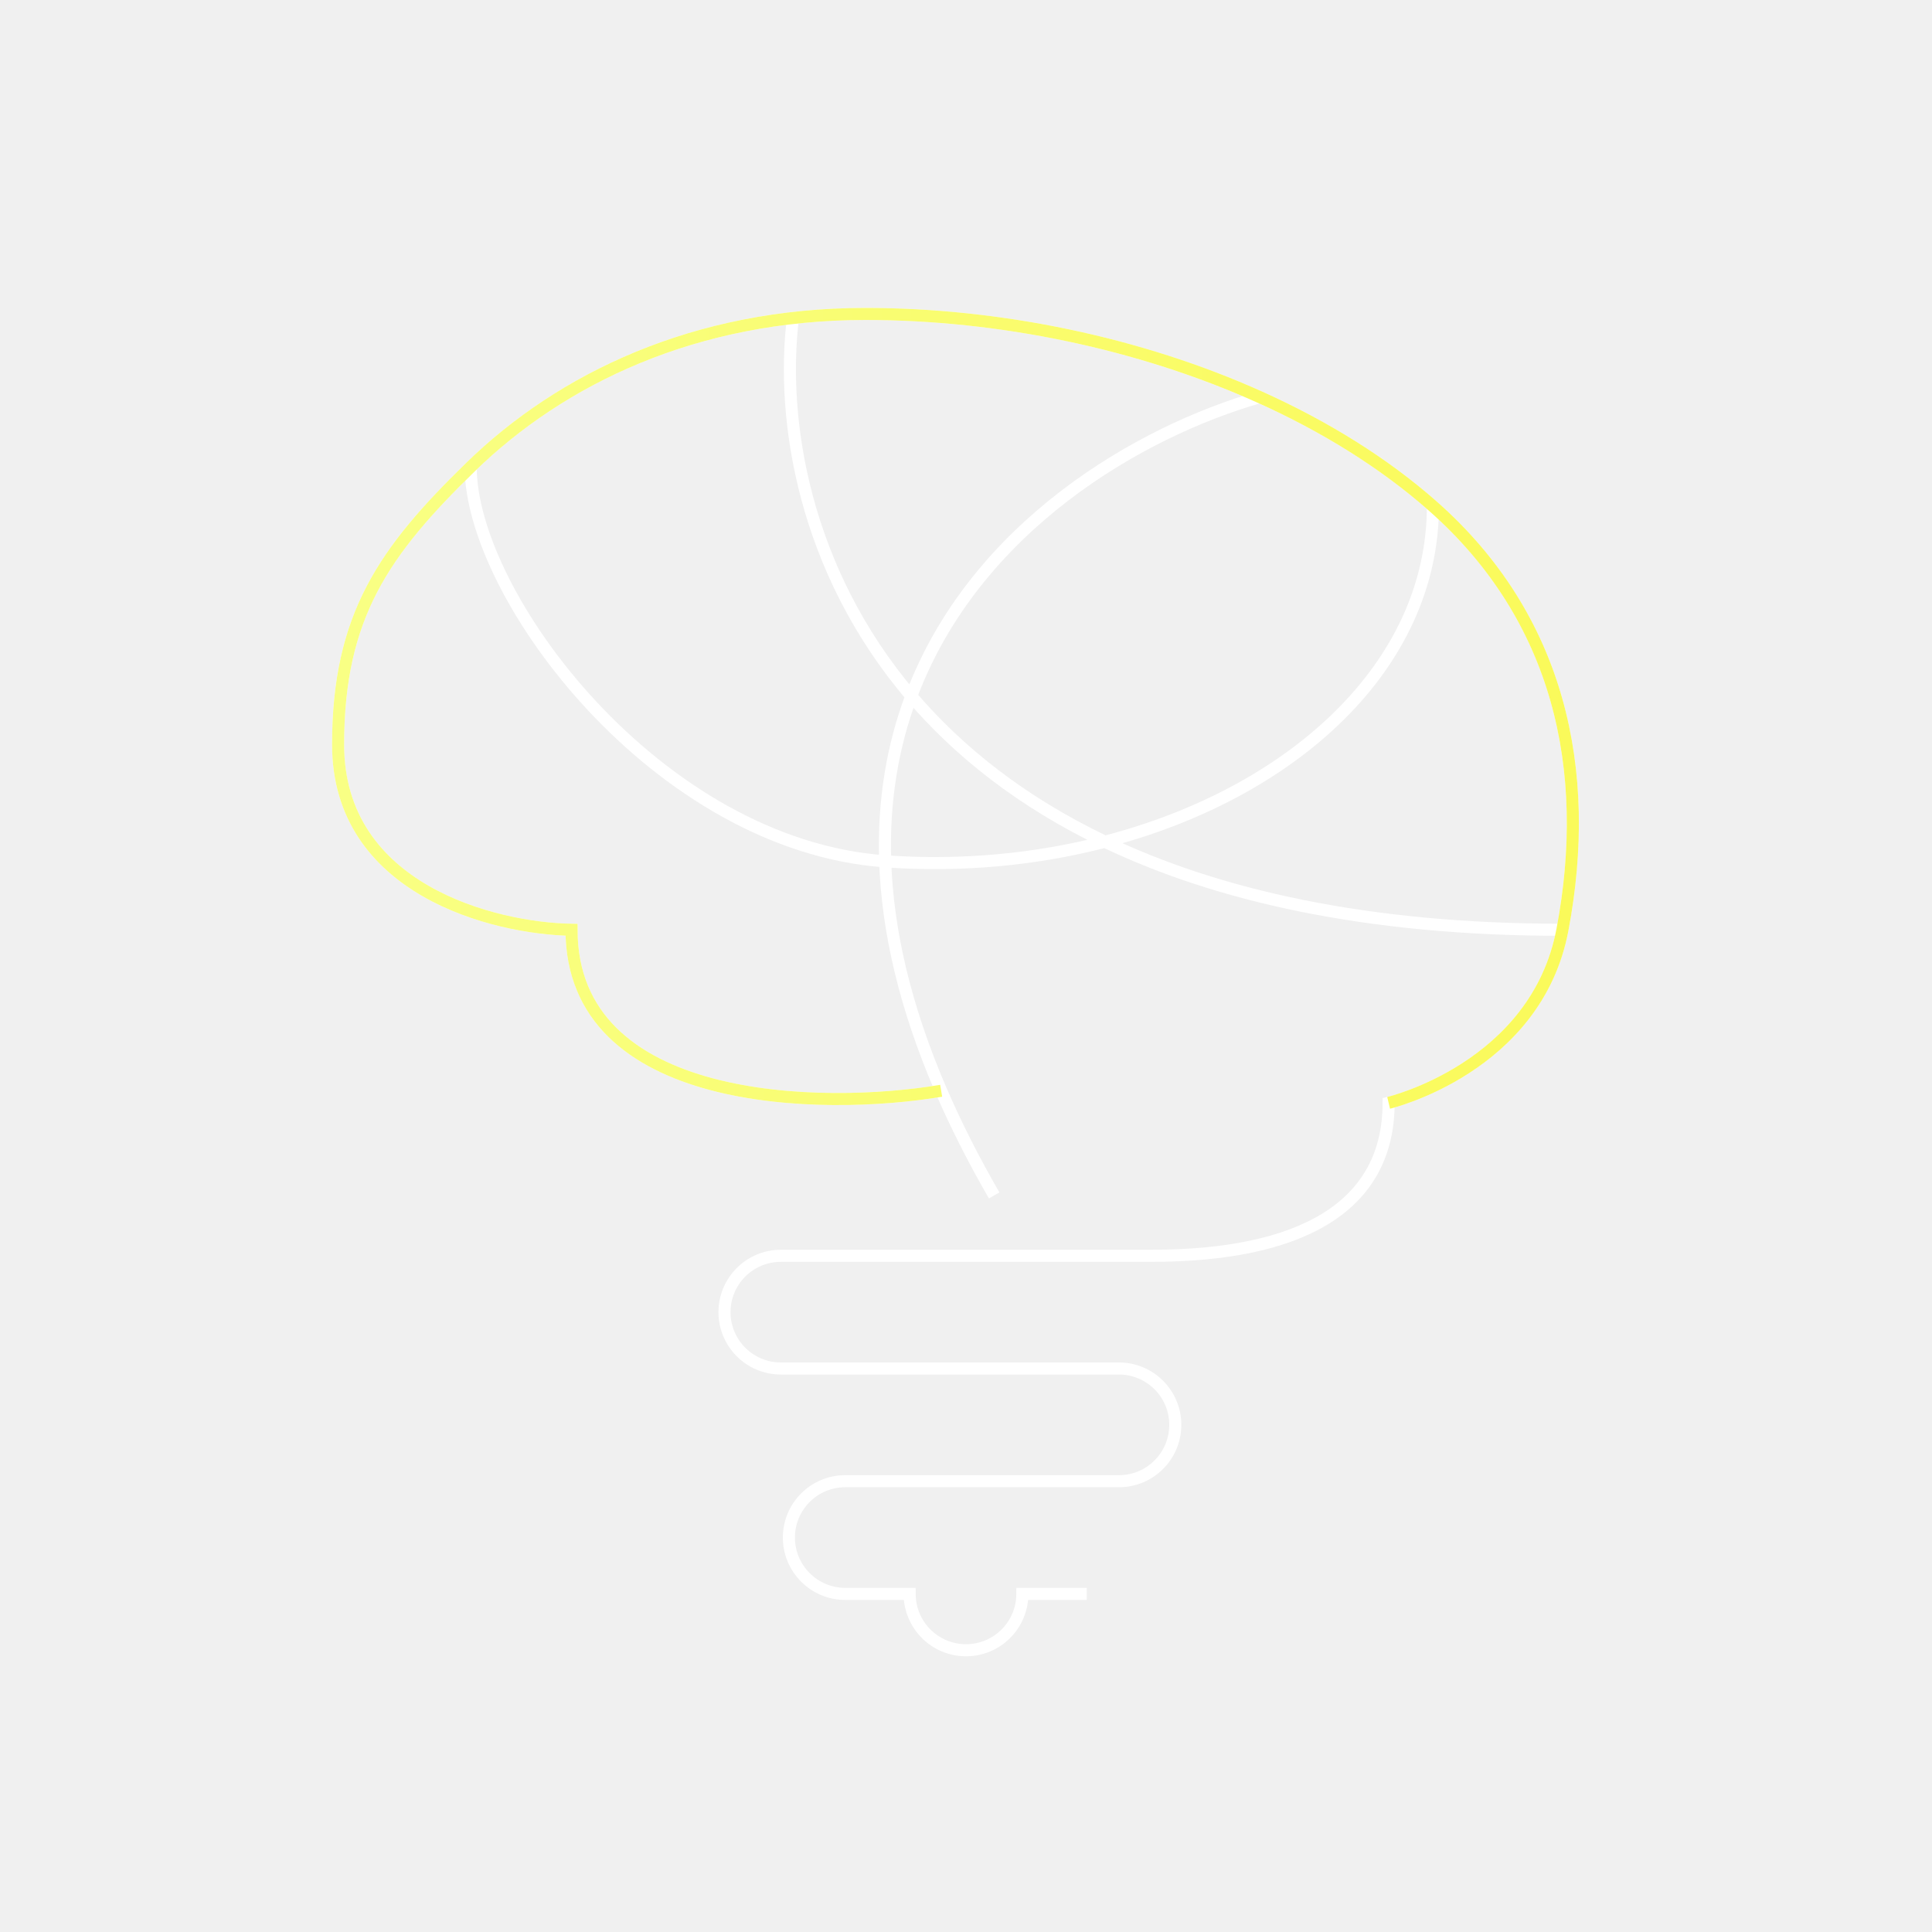
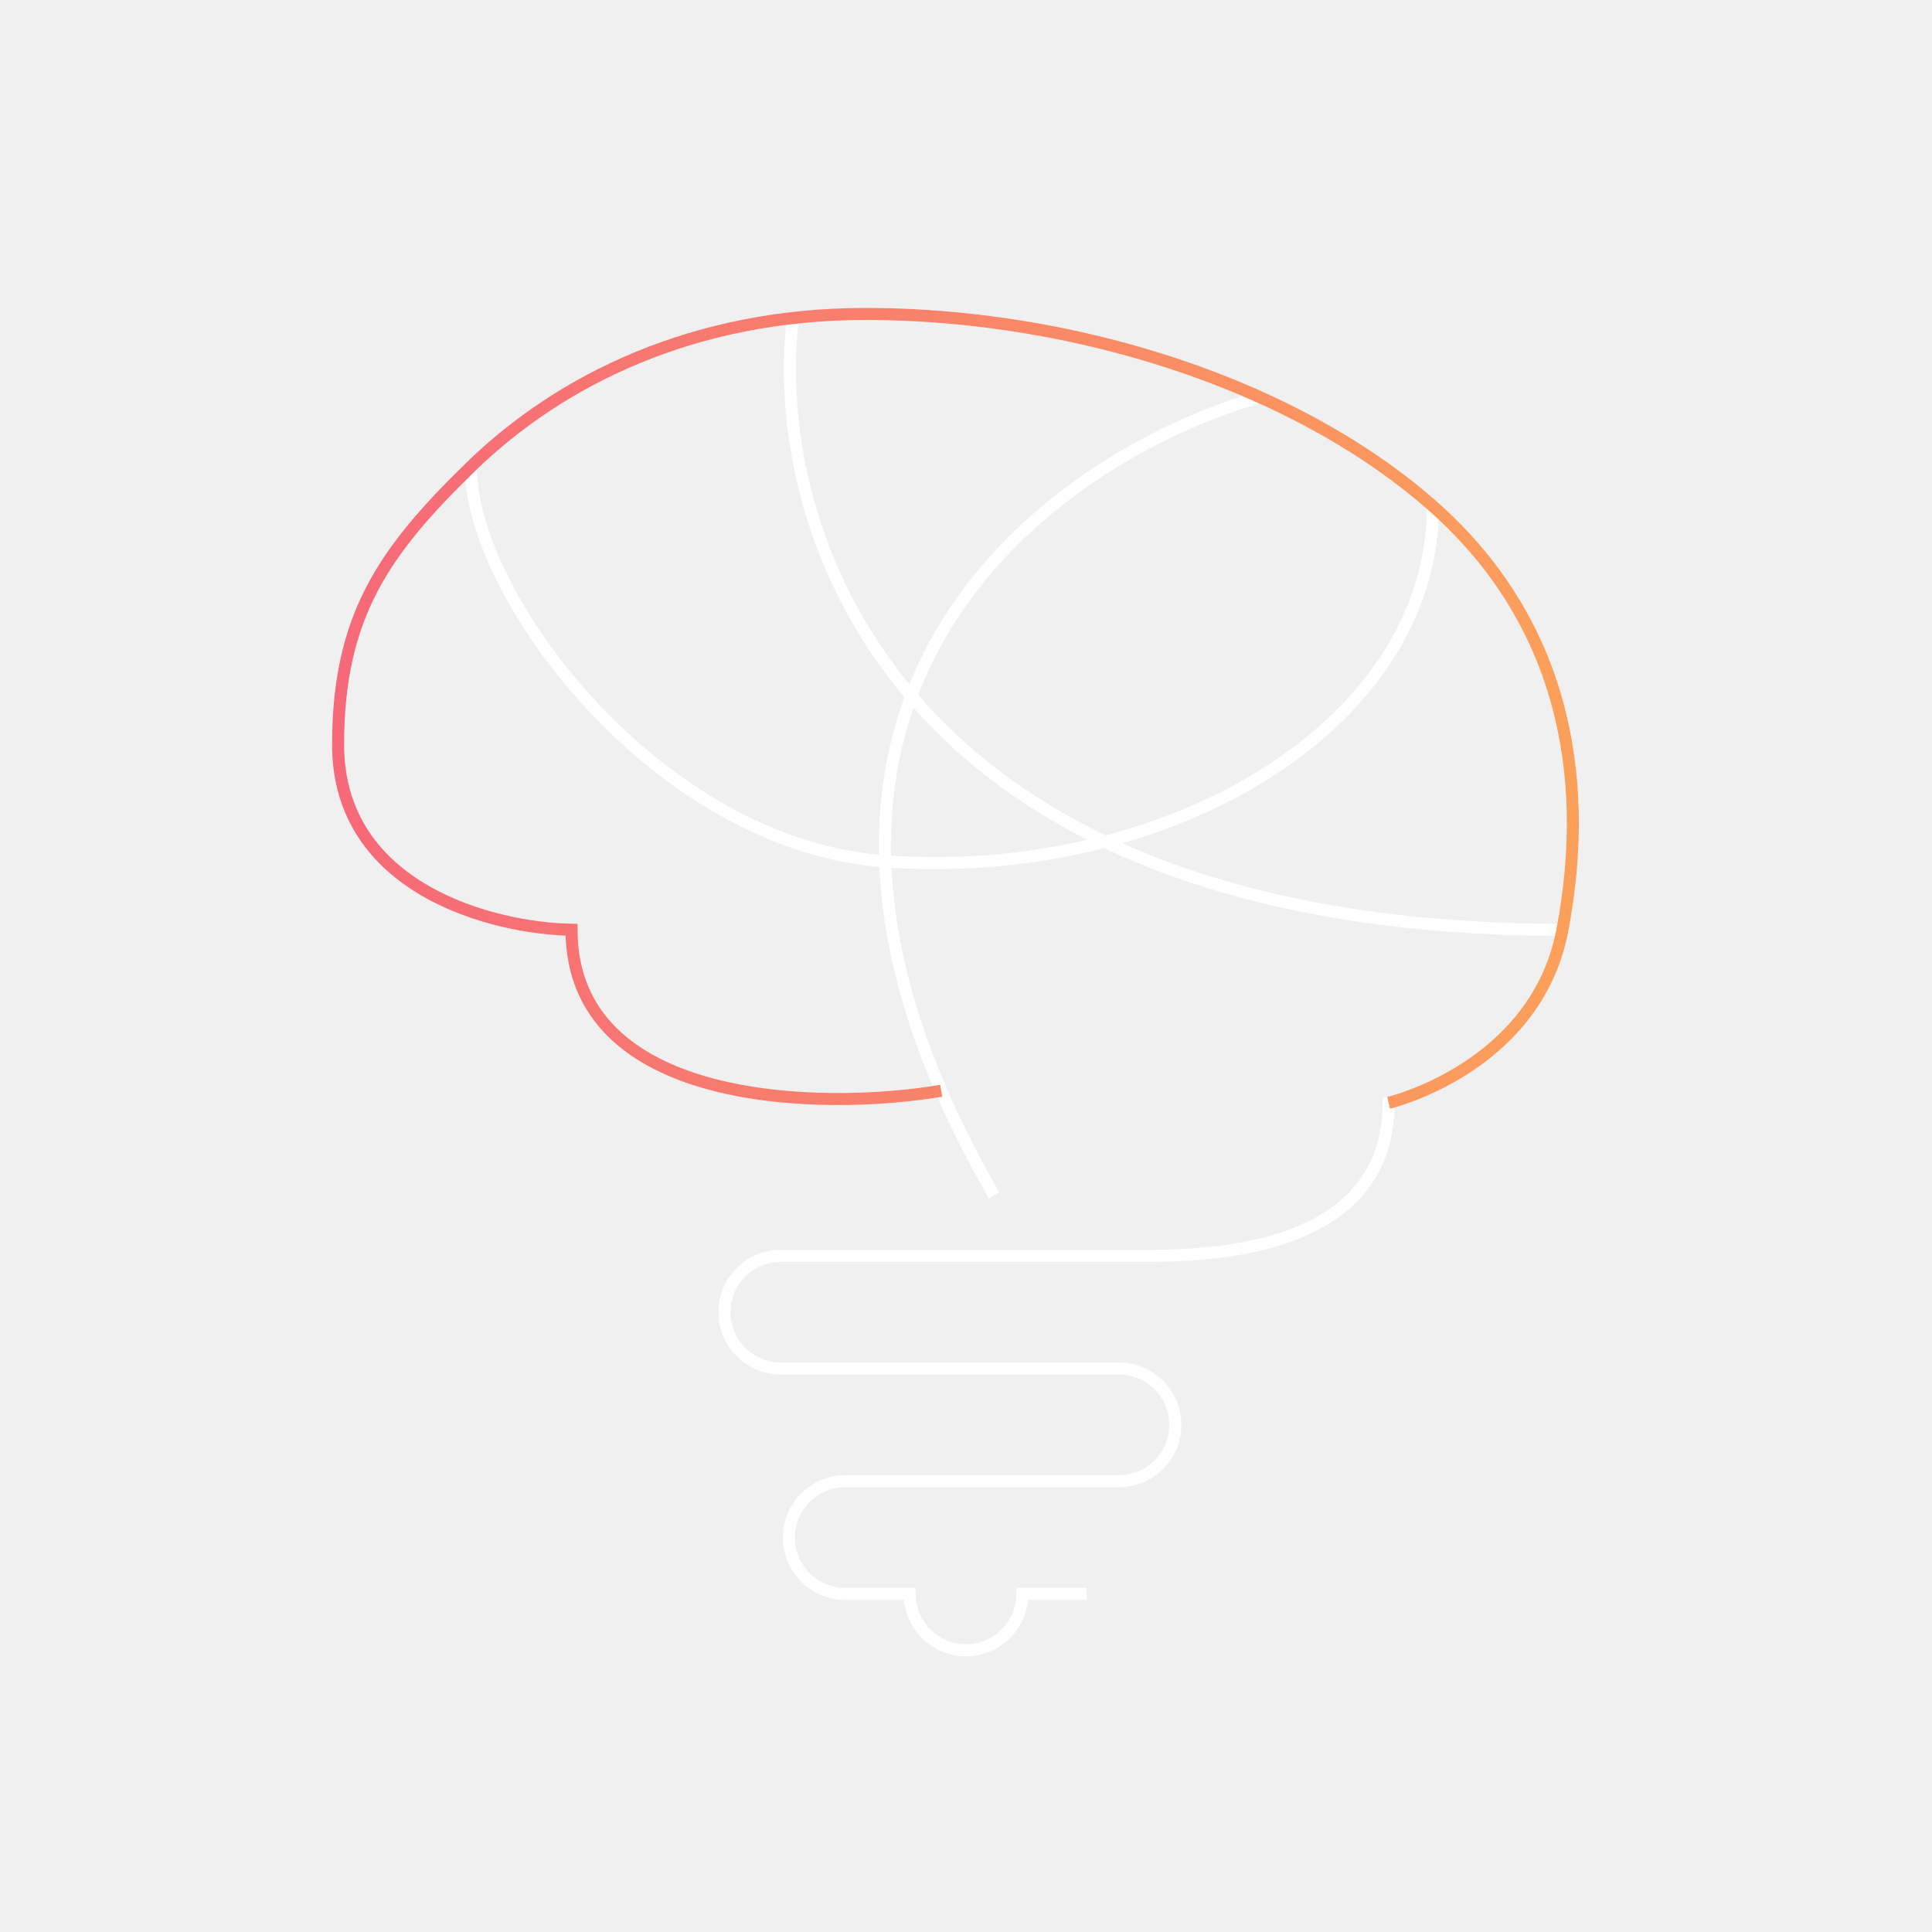
- <svg xmlns="http://www.w3.org/2000/svg" width="160px" height="160px" viewBox="0 0 160 160" fill="none" transform="rotate(0) scale(1, 1)">
-   <path d="M77.944 90.333C68.055 92 47.333 91.667 47.333 77C40.889 76.889 28 73.667 28 61.667C28 51 31.829 45.634 38.98 38.667M77.944 90.333C74.909 83.312 73.497 76.99 73.306 71.331M77.944 90.333C79.145 93.112 80.6 96 82.333 99M38.98 38.667C38.98 49.328 54.432 69.984 73.306 71.331M38.98 38.667C45.356 32.455 54.371 27.616 65.667 26.335M73.306 71.331C73.316 71.332 73.324 71.333 73.333 71.333C79.659 71.779 85.842 71.177 91.506 69.709M73.306 71.331C73.136 66.243 73.953 61.69 75.469 57.648M91.506 69.709C107.034 65.688 118.667 55.167 118.667 41.919M91.506 69.709C84.595 66.406 79.363 62.216 75.469 57.648M91.506 69.709C100.812 74.157 113.164 77 129.395 77M118.667 41.919C114.614 38.34 109.719 35.311 104.333 32.887M118.667 41.919C129.117 51.149 131.904 63.753 129.395 77M104.333 32.887C94.383 28.41 82.757 26 71.667 26C69.601 26 67.6 26.115 65.667 26.335M104.333 32.887C94.407 35.727 80.731 43.613 75.469 57.648M75.469 57.648C66.533 47.164 64.643 34.685 65.667 26.335M129.395 77C127.226 88.447 115 91.333 115 91.333C115 100 107.667 104 95.333 104H64.667C62.089 104 60 106.089 60 108.667C60 111.244 62.089 113.333 64.667 113.333H92.667C95.244 113.333 97.333 115.423 97.333 118C97.333 120.577 95.244 122.667 92.667 122.667H70C67.423 122.667 65.333 124.756 65.333 127.333C65.333 129.911 67.423 132 70 132H75.333C75.333 134.577 77.423 136.667 80 136.667C82.577 136.667 84.667 134.577 84.667 132H90" stroke="#ffffff" />
+ <svg xmlns="http://www.w3.org/2000/svg" width="160" height="160" viewBox="0 0 160 160" fill="none">
+   <path d="M77.944 90.333C68.055 92 47.333 91.667 47.333 77C40.889 76.889 28 73.667 28 61.667C28 51 31.829 45.634 38.98 38.667M77.944 90.333C74.909 83.312 73.497 76.99 73.306 71.331M77.944 90.333C79.145 93.112 80.6 96 82.333 99M38.98 38.667C38.98 49.328 54.432 69.984 73.306 71.331M38.98 38.667C45.356 32.455 54.371 27.616 65.667 26.335M73.306 71.331C73.316 71.332 73.324 71.333 73.333 71.333C79.659 71.779 85.842 71.177 91.506 69.709M73.306 71.331C73.136 66.243 73.953 61.69 75.469 57.648M91.506 69.709C107.034 65.688 118.667 55.167 118.667 41.919M91.506 69.709C84.595 66.406 79.363 62.216 75.469 57.648M91.506 69.709C100.812 74.157 113.164 77 129.395 77M118.667 41.919C114.614 38.34 109.719 35.311 104.333 32.887M118.667 41.919C129.117 51.149 131.904 63.753 129.395 77M104.333 32.887C94.383 28.41 82.757 26 71.667 26C69.601 26 67.6 26.115 65.667 26.335M104.333 32.887C94.407 35.727 80.731 43.613 75.469 57.648M75.469 57.648C66.533 47.164 64.643 34.685 65.667 26.335M129.395 77C127.226 88.447 115 91.333 115 91.333C115 100 107.667 104 95.333 104H64.667C62.089 104 60 106.089 60 108.667C60 111.244 62.089 113.333 64.667 113.333H92.667C95.244 113.333 97.333 115.423 97.333 118C97.333 120.577 95.244 122.667 92.667 122.667H70C67.423 122.667 65.333 124.756 65.333 127.333C65.333 129.911 67.423 132 70 132H75.333C75.333 134.577 77.423 136.667 80 136.667C82.577 136.667 84.667 134.577 84.667 132H90" stroke="white" />
  <path d="M77.944 90.333C68.055 92 47.333 91.667 47.333 77C40.889 76.889 28 73.667 28 61.667C28 51 31.829 45.634 38.98 38.667C46.447 31.392 57.535 26 71.667 26C82.757 26 94.383 28.41 104.333 32.887C109.719 35.311 114.614 38.34 118.667 41.919C129.117 51.149 131.904 63.753 129.395 77C127.226 88.447 115 91.333 115 91.333" stroke="url(#paint0_linear_2027_5277)" />
  <defs>
    <linearGradient id="paint0_linear_2027_5277" x1="130.257" y1="58.667" x2="28" y2="58.667" gradientUnits="userSpaceOnUse">
-       <stop stop-color="#fafa5a" data-originalstopcolor="#fafa5a" />
-       <stop offset="1" stop-color="#f9ff84" data-originalstopcolor="#f9ff84" />
+       <stop stop-color="#FBA05A" />
+       <stop offset="1" stop-color="#F66979" />
    </linearGradient>
  </defs>
</svg>
